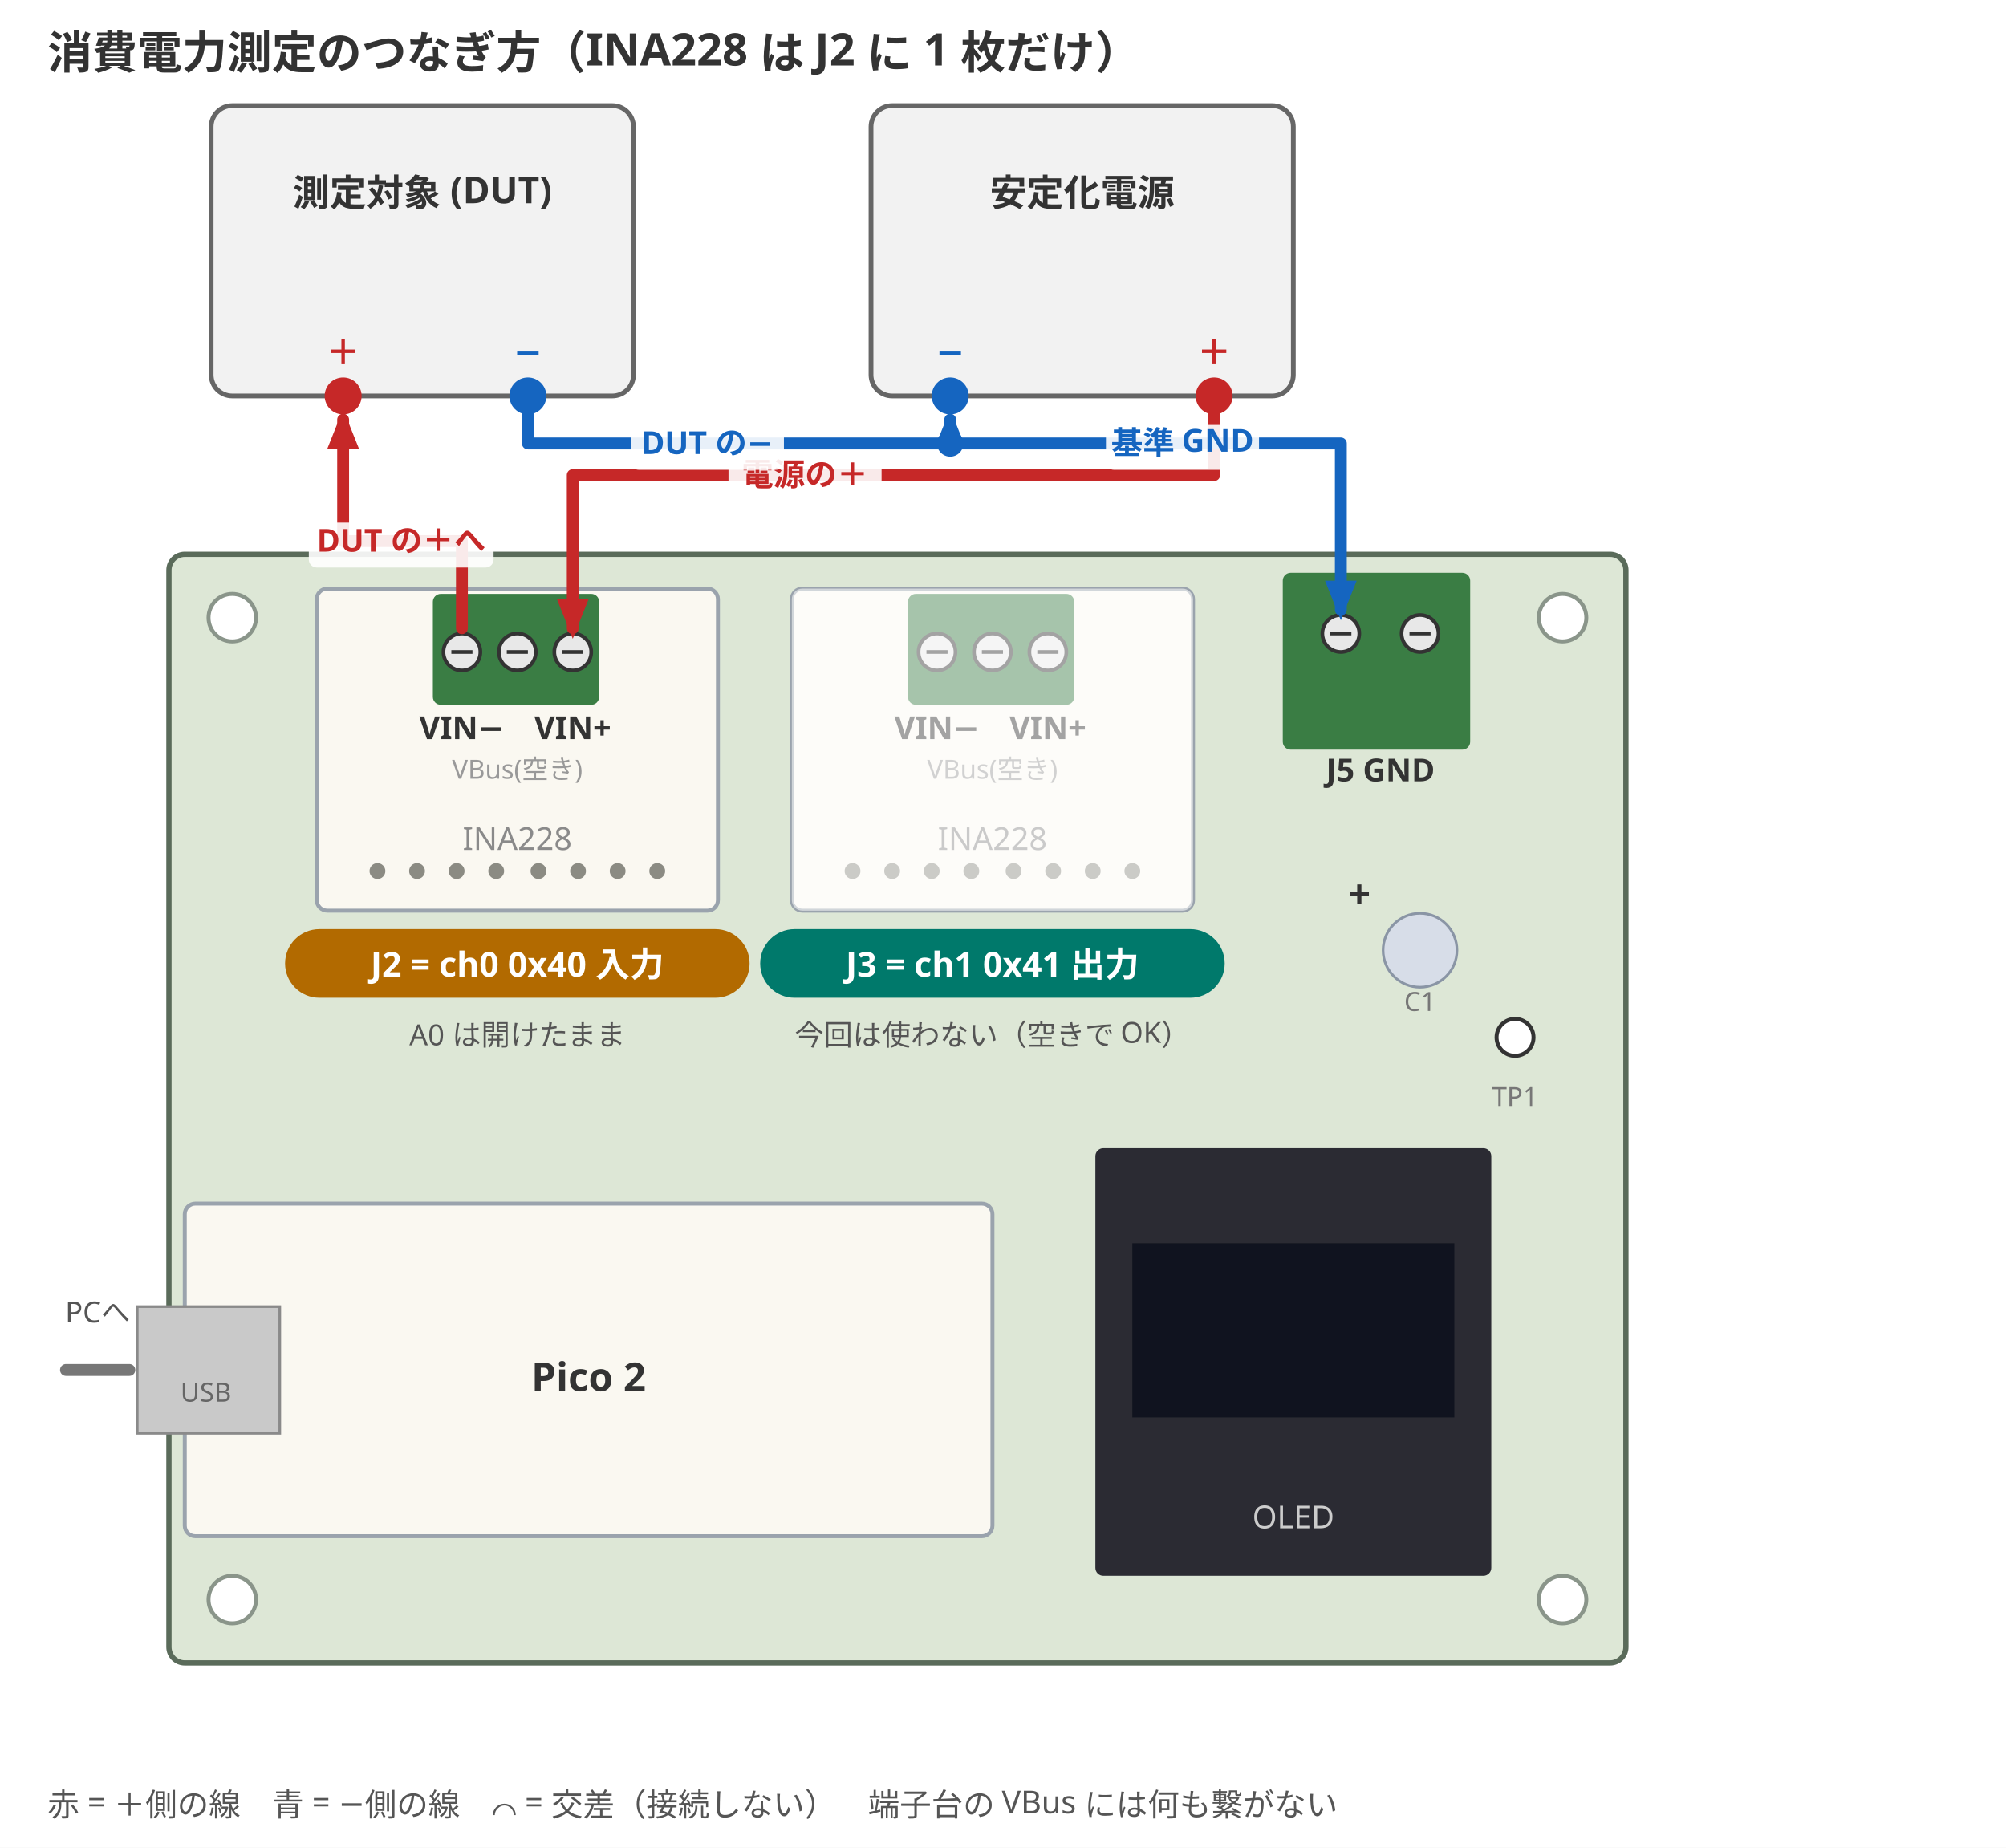
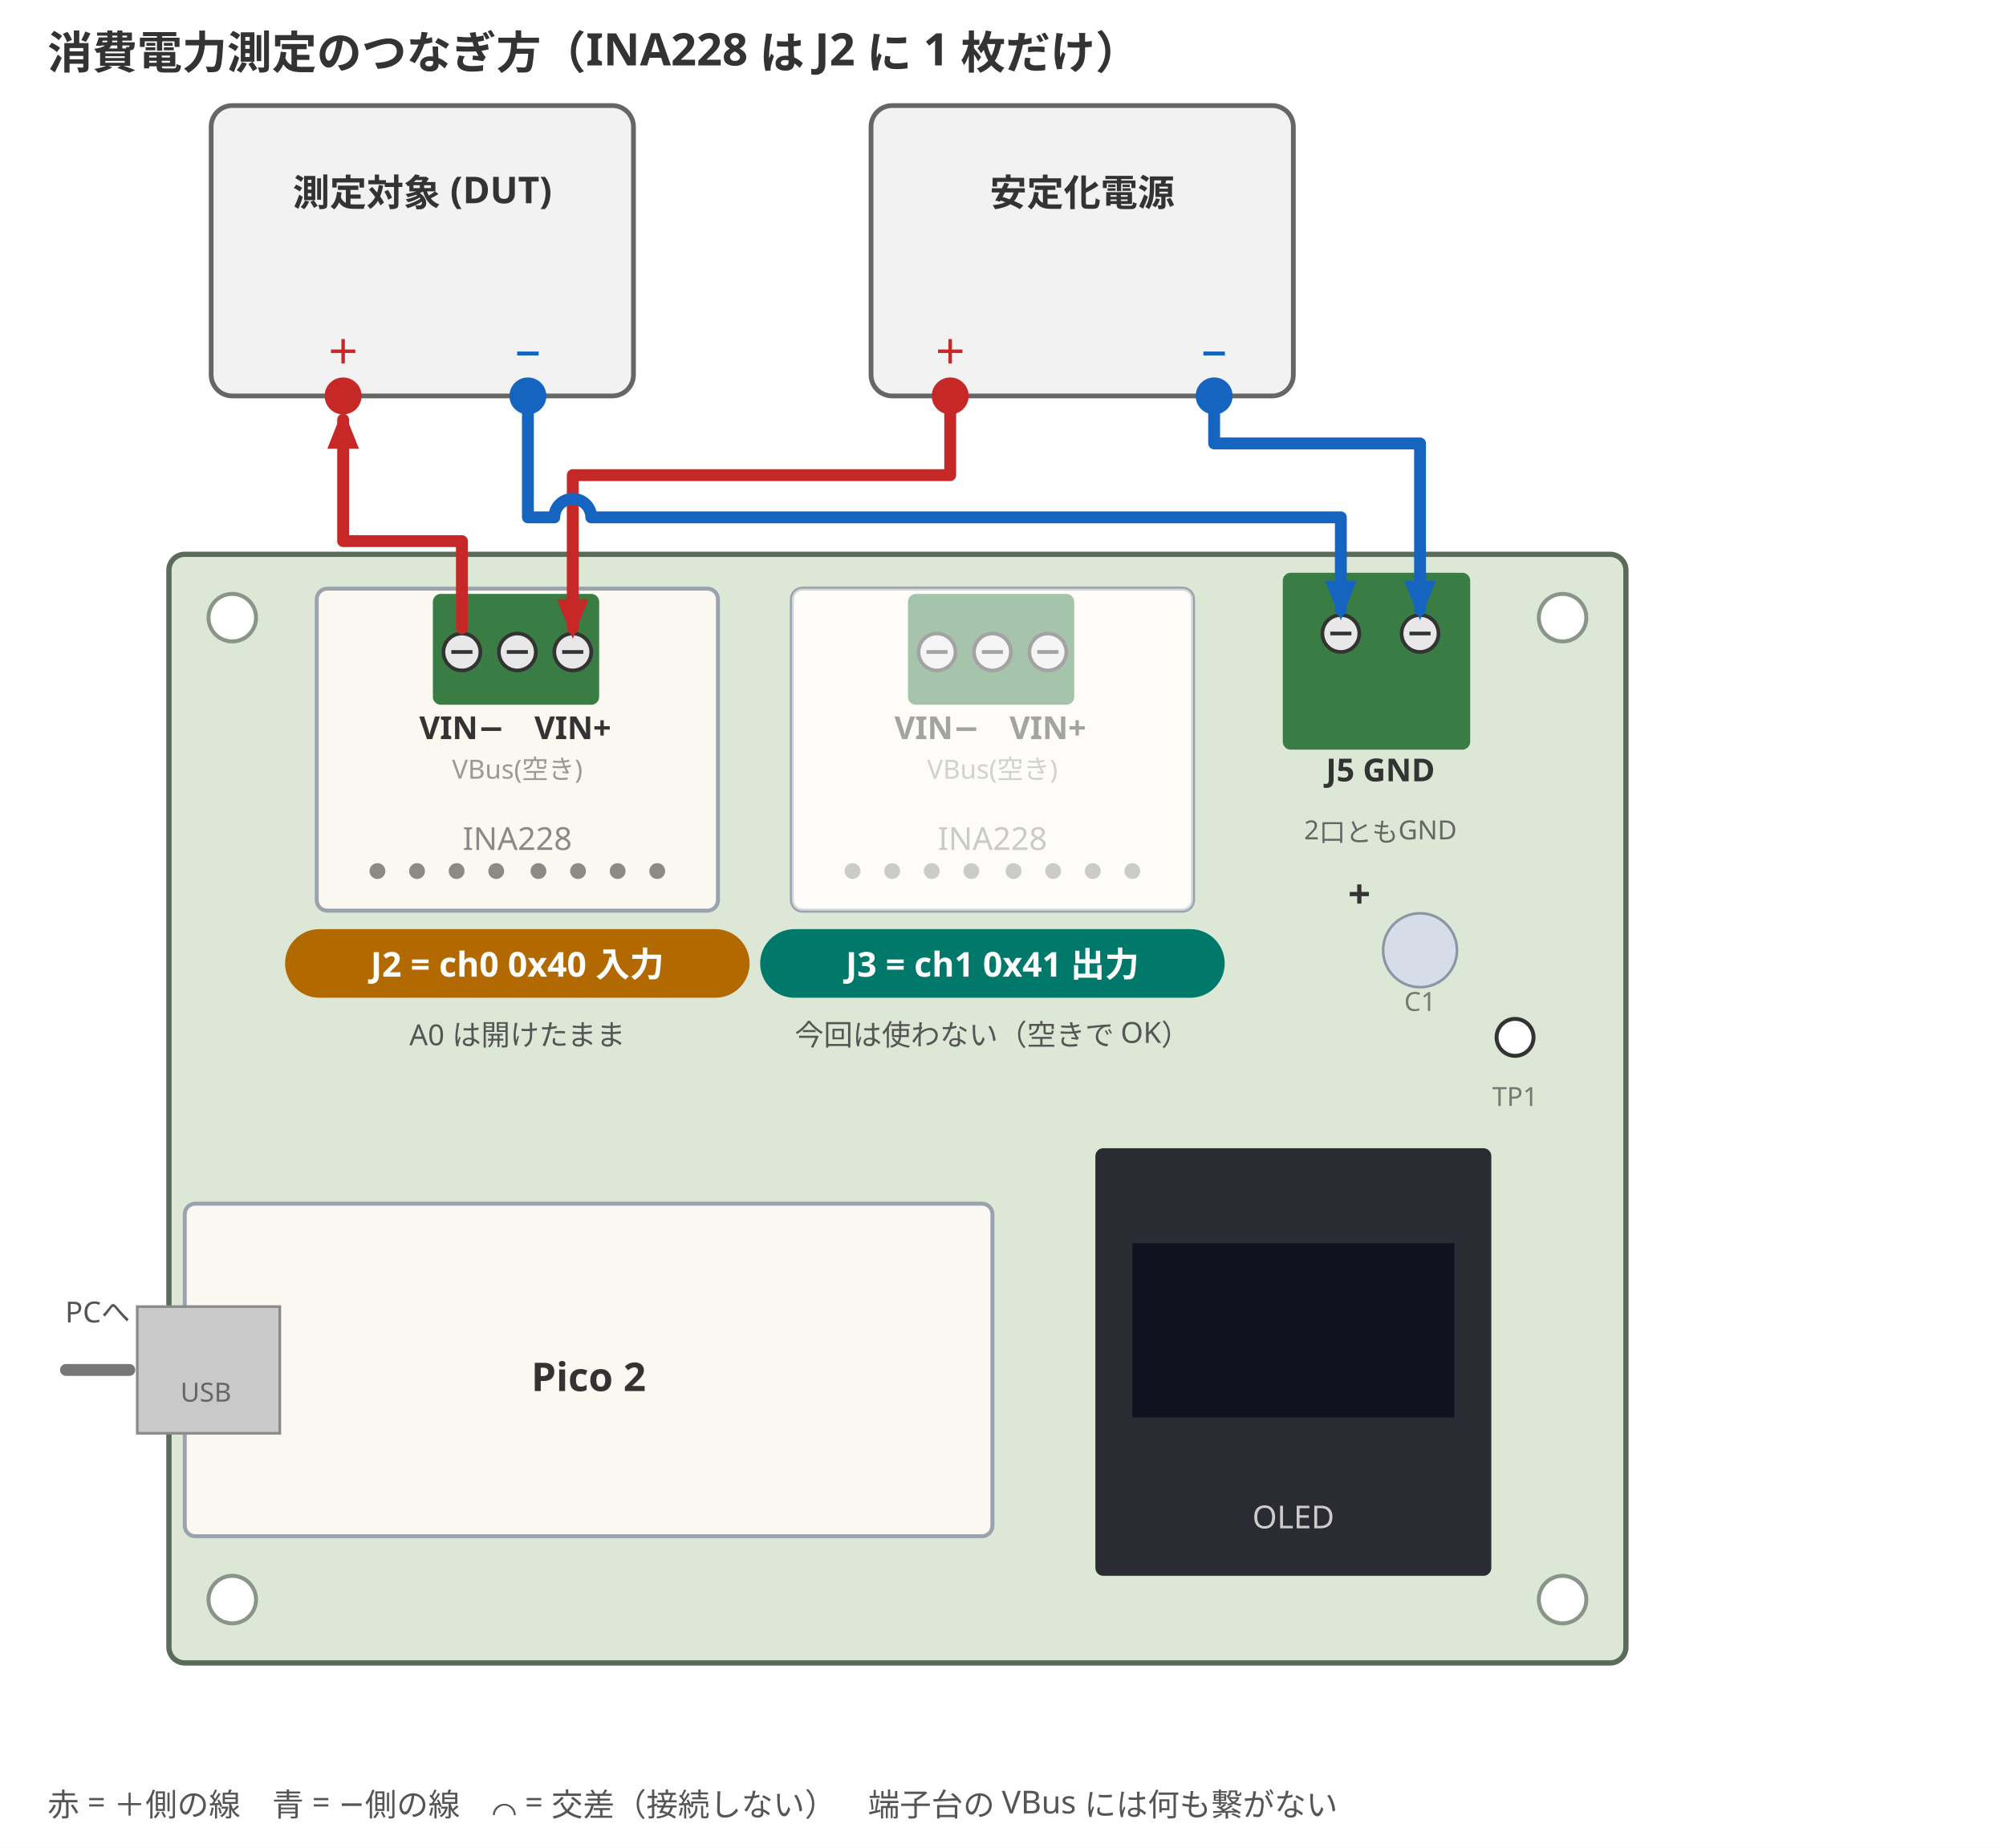
<svg xmlns="http://www.w3.org/2000/svg" width="760" height="700" viewBox="0 0 760 700">
  <defs>
    <marker id="arr_red" markerUnits="userSpaceOnUse" markerWidth="15" markerHeight="12" refX="11" refY="6" orient="auto">
      <path d="M0,0 L15,6 L0,12 z" fill="#c62828" />
    </marker>
    <marker id="arr_blue" markerUnits="userSpaceOnUse" markerWidth="15" markerHeight="12" refX="11" refY="6" orient="auto">
      <path d="M0,0 L15,6 L0,12 z" fill="#1565c0" />
    </marker>
  </defs>
  <rect width="760" height="700" fill="#ffffff" />
  <text x="18" y="26" font-size="17" fill="#333333" text-anchor="start" font-weight="bold" font-family="sans-serif">消費電力測定のつなぎ方（INA228 は J2 に 1 枚だけ）</text>
  <text x="18" y="688" font-size="12" fill="#555" text-anchor="start" font-weight="normal" font-family="sans-serif">赤 = ＋側の線　青 = −側の線　⌒ = 交差（接続しない）　端子台の VBus には何も繋がない</text>
  <rect x="64" y="210" width="552" height="420" rx="6" fill="#dde7d6" stroke="#5a6b5a" stroke-width="2" />
  <circle cx="88" cy="606" r="9" fill="#ffffff" stroke="#8a958a" stroke-width="1.5" />
  <circle cx="592" cy="606" r="9" fill="#ffffff" stroke="#8a958a" stroke-width="1.5" />
  <circle cx="88" cy="234" r="9" fill="#ffffff" stroke="#8a958a" stroke-width="1.5" />
  <circle cx="592" cy="234" r="9" fill="#ffffff" stroke="#8a958a" stroke-width="1.5" />
  <rect x="70" y="456" width="306" height="126" rx="4" fill="#faf8f1" stroke="#9aa3ad" stroke-width="1.5" />
  <text x="223" y="527" font-size="15" fill="#333333" text-anchor="middle" font-weight="bold" font-family="sans-serif">Pico 2</text>
  <rect x="52" y="495" width="54" height="48" fill="#c9c9c9" stroke="#8a8a8a" />
  <text x="78" y="531" font-size="10" fill="#666" text-anchor="middle" font-weight="normal" font-family="sans-serif">USB</text>
  <path d="M 49,519 L 25,519" fill="none" stroke="#777777" stroke-width="4.5" stroke-linejoin="round" stroke-linecap="round" />
  <text x="37" y="501" font-size="11" fill="#555" text-anchor="middle" font-weight="normal" font-family="sans-serif">PCへ</text>
  <rect x="120" y="223" width="152" height="122" rx="4" fill="#faf8f1" stroke="#9aa3ad" stroke-width="1.5" />
  <rect x="164" y="225" width="63" height="42" rx="3" fill="#3a7d44" />
  <circle cx="175" cy="247" r="7" fill="#e8e8e8" stroke="#333333" stroke-width="1.4" />
  <line x1="171" y1="247" x2="179" y2="247" stroke="#333333" stroke-width="1.4" />
  <circle cx="196" cy="247" r="7" fill="#e8e8e8" stroke="#333333" stroke-width="1.4" />
  <line x1="192" y1="247" x2="200" y2="247" stroke="#333333" stroke-width="1.4" />
  <circle cx="217" cy="247" r="7" fill="#e8e8e8" stroke="#333333" stroke-width="1.4" />
  <line x1="213" y1="247" x2="221" y2="247" stroke="#333333" stroke-width="1.4" />
  <text x="175" y="280" font-size="12" fill="#333333" text-anchor="middle" font-weight="bold" font-family="sans-serif">VIN−</text>
  <text x="217" y="280" font-size="12" fill="#333333" text-anchor="middle" font-weight="bold" font-family="sans-serif">VIN+</text>
  <text x="196" y="295" font-size="10" fill="#999" text-anchor="middle" font-weight="normal" font-family="sans-serif">VBus(空き)</text>
  <text x="196" y="322" font-size="12" fill="#8a8a8a" text-anchor="middle" font-weight="normal" font-family="sans-serif">INA228</text>
  <circle cx="143" cy="330" r="3" fill="#8b8b83" />
  <circle cx="158" cy="330" r="3" fill="#8b8b83" />
  <circle cx="173" cy="330" r="3" fill="#8b8b83" />
  <circle cx="188" cy="330" r="3" fill="#8b8b83" />
  <circle cx="204" cy="330" r="3" fill="#8b8b83" />
  <circle cx="219" cy="330" r="3" fill="#8b8b83" />
  <circle cx="234" cy="330" r="3" fill="#8b8b83" />
  <circle cx="249" cy="330" r="3" fill="#8b8b83" />
  <rect x="108" y="352" width="176" height="26" rx="13" fill="#b26a00" />
  <text x="196" y="370" font-size="13" fill="#ffffff" text-anchor="middle" font-weight="bold" font-family="sans-serif">J2 = ch0 0x40 入力</text>
  <text x="196" y="396" font-size="11" fill="#555" text-anchor="middle" font-weight="normal" font-family="sans-serif">A0 は開けたまま</text>
  <rect x="300" y="223" width="152" height="122" rx="4" fill="#faf8f1" stroke="#9aa3ad" stroke-width="1.5" />
  <rect x="344" y="225" width="63" height="42" rx="3" fill="#3a7d44" />
  <circle cx="355" cy="247" r="7" fill="#e8e8e8" stroke="#333333" stroke-width="1.4" />
  <line x1="351" y1="247" x2="359" y2="247" stroke="#333333" stroke-width="1.4" />
  <circle cx="376" cy="247" r="7" fill="#e8e8e8" stroke="#333333" stroke-width="1.4" />
  <line x1="372" y1="247" x2="380" y2="247" stroke="#333333" stroke-width="1.4" />
  <circle cx="397" cy="247" r="7" fill="#e8e8e8" stroke="#333333" stroke-width="1.4" />
  <line x1="393" y1="247" x2="401" y2="247" stroke="#333333" stroke-width="1.4" />
  <text x="355" y="280" font-size="12" fill="#333333" text-anchor="middle" font-weight="bold" font-family="sans-serif">VIN−</text>
  <text x="397" y="280" font-size="12" fill="#333333" text-anchor="middle" font-weight="bold" font-family="sans-serif">VIN+</text>
  <text x="376" y="295" font-size="10" fill="#999" text-anchor="middle" font-weight="normal" font-family="sans-serif">VBus(空き)</text>
  <text x="376" y="322" font-size="12" fill="#8a8a8a" text-anchor="middle" font-weight="normal" font-family="sans-serif">INA228</text>
  <circle cx="323" cy="330" r="3" fill="#8b8b83" />
  <circle cx="338" cy="330" r="3" fill="#8b8b83" />
  <circle cx="353" cy="330" r="3" fill="#8b8b83" />
  <circle cx="368" cy="330" r="3" fill="#8b8b83" />
  <circle cx="384" cy="330" r="3" fill="#8b8b83" />
  <circle cx="399" cy="330" r="3" fill="#8b8b83" />
  <circle cx="414" cy="330" r="3" fill="#8b8b83" />
  <circle cx="429" cy="330" r="3" fill="#8b8b83" />
  <rect x="288" y="352" width="176" height="26" rx="13" fill="#00796b" />
  <text x="376" y="370" font-size="13" fill="#ffffff" text-anchor="middle" font-weight="bold" font-family="sans-serif">J3 = ch1 0x41 出力</text>
  <text x="376" y="396" font-size="11" fill="#555" text-anchor="middle" font-weight="normal" font-family="sans-serif">今回は使わない（空きで OK）</text>
  <rect x="300" y="223" width="152" height="122" rx="4" fill="#ffffff" fill-opacity="0.55" />
  <rect x="486" y="217" width="71" height="67" rx="3" fill="#3a7d44" />
  <circle cx="508" cy="240" r="7" fill="#e8e8e8" stroke="#333333" stroke-width="1.4" />
  <line x1="504" y1="240" x2="512" y2="240" stroke="#333333" stroke-width="1.4" />
  <circle cx="538" cy="240" r="7" fill="#e8e8e8" stroke="#333333" stroke-width="1.4" />
  <line x1="534" y1="240" x2="542" y2="240" stroke="#333333" stroke-width="1.4" />
  <text x="523" y="296" font-size="12" fill="#333333" text-anchor="middle" font-weight="bold" font-family="sans-serif">J5  GND</text>
+   <text x="523" y="318" font-size="10" fill="#666" text-anchor="middle" font-weight="normal" font-family="sans-serif">2口ともGND</text>
  <rect x="415" y="435" width="150" height="162" rx="3" fill="#2b2b33" />
  <rect x="429" y="471" width="122" height="66" fill="#10131f" />
  <text x="490" y="579" font-size="12" fill="#cccccc" text-anchor="middle" font-weight="normal" font-family="sans-serif">OLED</text>
  <circle cx="538" cy="360" r="14" fill="#d7dde8" stroke="#8a95a5" />
  <text x="515" y="344" font-size="15" fill="#333333" text-anchor="middle" font-weight="bold" font-family="sans-serif">+</text>
  <text x="538" y="383" font-size="10" fill="#777" text-anchor="middle" font-weight="normal" font-family="sans-serif">C1</text>
  <circle cx="574" cy="393" r="7" fill="#ffffff" stroke="#333333" stroke-width="1.5" />
  <text x="574" y="419" font-size="10" fill="#777" text-anchor="middle" font-weight="normal" font-family="sans-serif">TP1</text>
  <rect x="80" y="40" width="160" height="110" rx="8" fill="#f2f2f2" stroke="#666" stroke-width="1.8" />
  <text x="160" y="78" font-size="14" fill="#333333" text-anchor="middle" font-weight="bold" font-family="sans-serif">測定対象 (DUT)</text>
  <circle cx="130" cy="150" r="7" fill="#c62828" />
  <text x="130" y="138" font-size="13" fill="#c62828" text-anchor="middle" font-weight="bold" font-family="sans-serif">＋</text>
  <circle cx="200" cy="150" r="7" fill="#1565c0" />
  <text x="200" y="138" font-size="13" fill="#1565c0" text-anchor="middle" font-weight="bold" font-family="sans-serif">−</text>
  <rect x="330" y="40" width="160" height="110" rx="8" fill="#f2f2f2" stroke="#666" stroke-width="1.8" />
  <text x="410" y="78" font-size="14" fill="#333333" text-anchor="middle" font-weight="bold" font-family="sans-serif">安定化電源</text>
-   <circle cx="360" cy="150" r="7" fill="#1565c0" />
-   <text x="360" y="138" font-size="13" fill="#1565c0" text-anchor="middle" font-weight="bold" font-family="sans-serif">−</text>
-   <circle cx="460" cy="150" r="7" fill="#c62828" />
-   <text x="460" y="138" font-size="13" fill="#c62828" text-anchor="middle" font-weight="bold" font-family="sans-serif">＋</text>
-   <path d="M 460,150 L 460,180 L 217,180 L 217,238" fill="none" stroke="#c62828" stroke-width="4.5" stroke-linejoin="round" stroke-linecap="round" marker-end="url(#arr_red)" />
+   <circle cx="360" cy="150" r="7" fill="#c62828" />
+   <text x="360" y="138" font-size="13" fill="#c62828" text-anchor="middle" font-weight="bold" font-family="sans-serif">＋</text>
+   <circle cx="460" cy="150" r="7" fill="#1565c0" />
+   <text x="460" y="138" font-size="13" fill="#1565c0" text-anchor="middle" font-weight="bold" font-family="sans-serif">−</text>
+   <path d="M 360,150 L 360,180 L 217,180 L 217,238" fill="none" stroke="#c62828" stroke-width="4.5" stroke-linejoin="round" stroke-linecap="round" marker-end="url(#arr_red)" />
  <path d="M 175,238 L 175,205 L 130,205 L 130,159" fill="none" stroke="#c62828" stroke-width="4.5" stroke-linejoin="round" stroke-linecap="round" marker-end="url(#arr_red)" />
-   <path d="M 200,150 L 200,168 L 360,168 L 360,159" fill="none" stroke="#1565c0" stroke-width="4.5" stroke-linejoin="round" stroke-linecap="round" marker-end="url(#arr_blue)" />
-   <path d="M 360,168 L 508,168 L 508,231" fill="none" stroke="#1565c0" stroke-width="4.5" stroke-linejoin="round" stroke-linecap="round" marker-end="url(#arr_blue)" />
-   <circle cx="360" cy="168" r="5" fill="#1565c0" />
-   <rect x="276" y="173" width="58" height="17" rx="3" fill="#ffffff" fill-opacity="0.9" />
-   <text x="305" y="184" font-size="12" fill="#c62828" text-anchor="middle" font-weight="bold" font-family="sans-serif">電源の＋</text>
-   <rect x="117" y="198" width="70" height="17" rx="3" fill="#ffffff" fill-opacity="0.9" />
-   <text x="152" y="209" font-size="12" fill="#c62828" text-anchor="middle" font-weight="bold" font-family="sans-serif">DUT の＋へ</text>
-   <rect x="239" y="161" width="58" height="17" rx="3" fill="#ffffff" fill-opacity="0.9" />
-   <text x="268" y="172" font-size="12" fill="#1565c0" text-anchor="middle" font-weight="bold" font-family="sans-serif">DUT の−</text>
-   <rect x="419" y="161" width="58" height="17" rx="3" fill="#ffffff" fill-opacity="0.9" />
-   <text x="448" y="172" font-size="12" fill="#1565c0" text-anchor="middle" font-weight="bold" font-family="sans-serif">基準 GND</text>
+   <path d="M 200,150 L 200,196 L 210,196 A 7 7 0 0 1 224,196 L 508,196 L 508,231" fill="none" stroke="#1565c0" stroke-width="4.5" stroke-linejoin="round" stroke-linecap="round" marker-end="url(#arr_blue)" />
+   <path d="M 460,150 L 460,168 L 538,168 L 538,231" fill="none" stroke="#1565c0" stroke-width="4.5" stroke-linejoin="round" stroke-linecap="round" marker-end="url(#arr_blue)" />
</svg>
